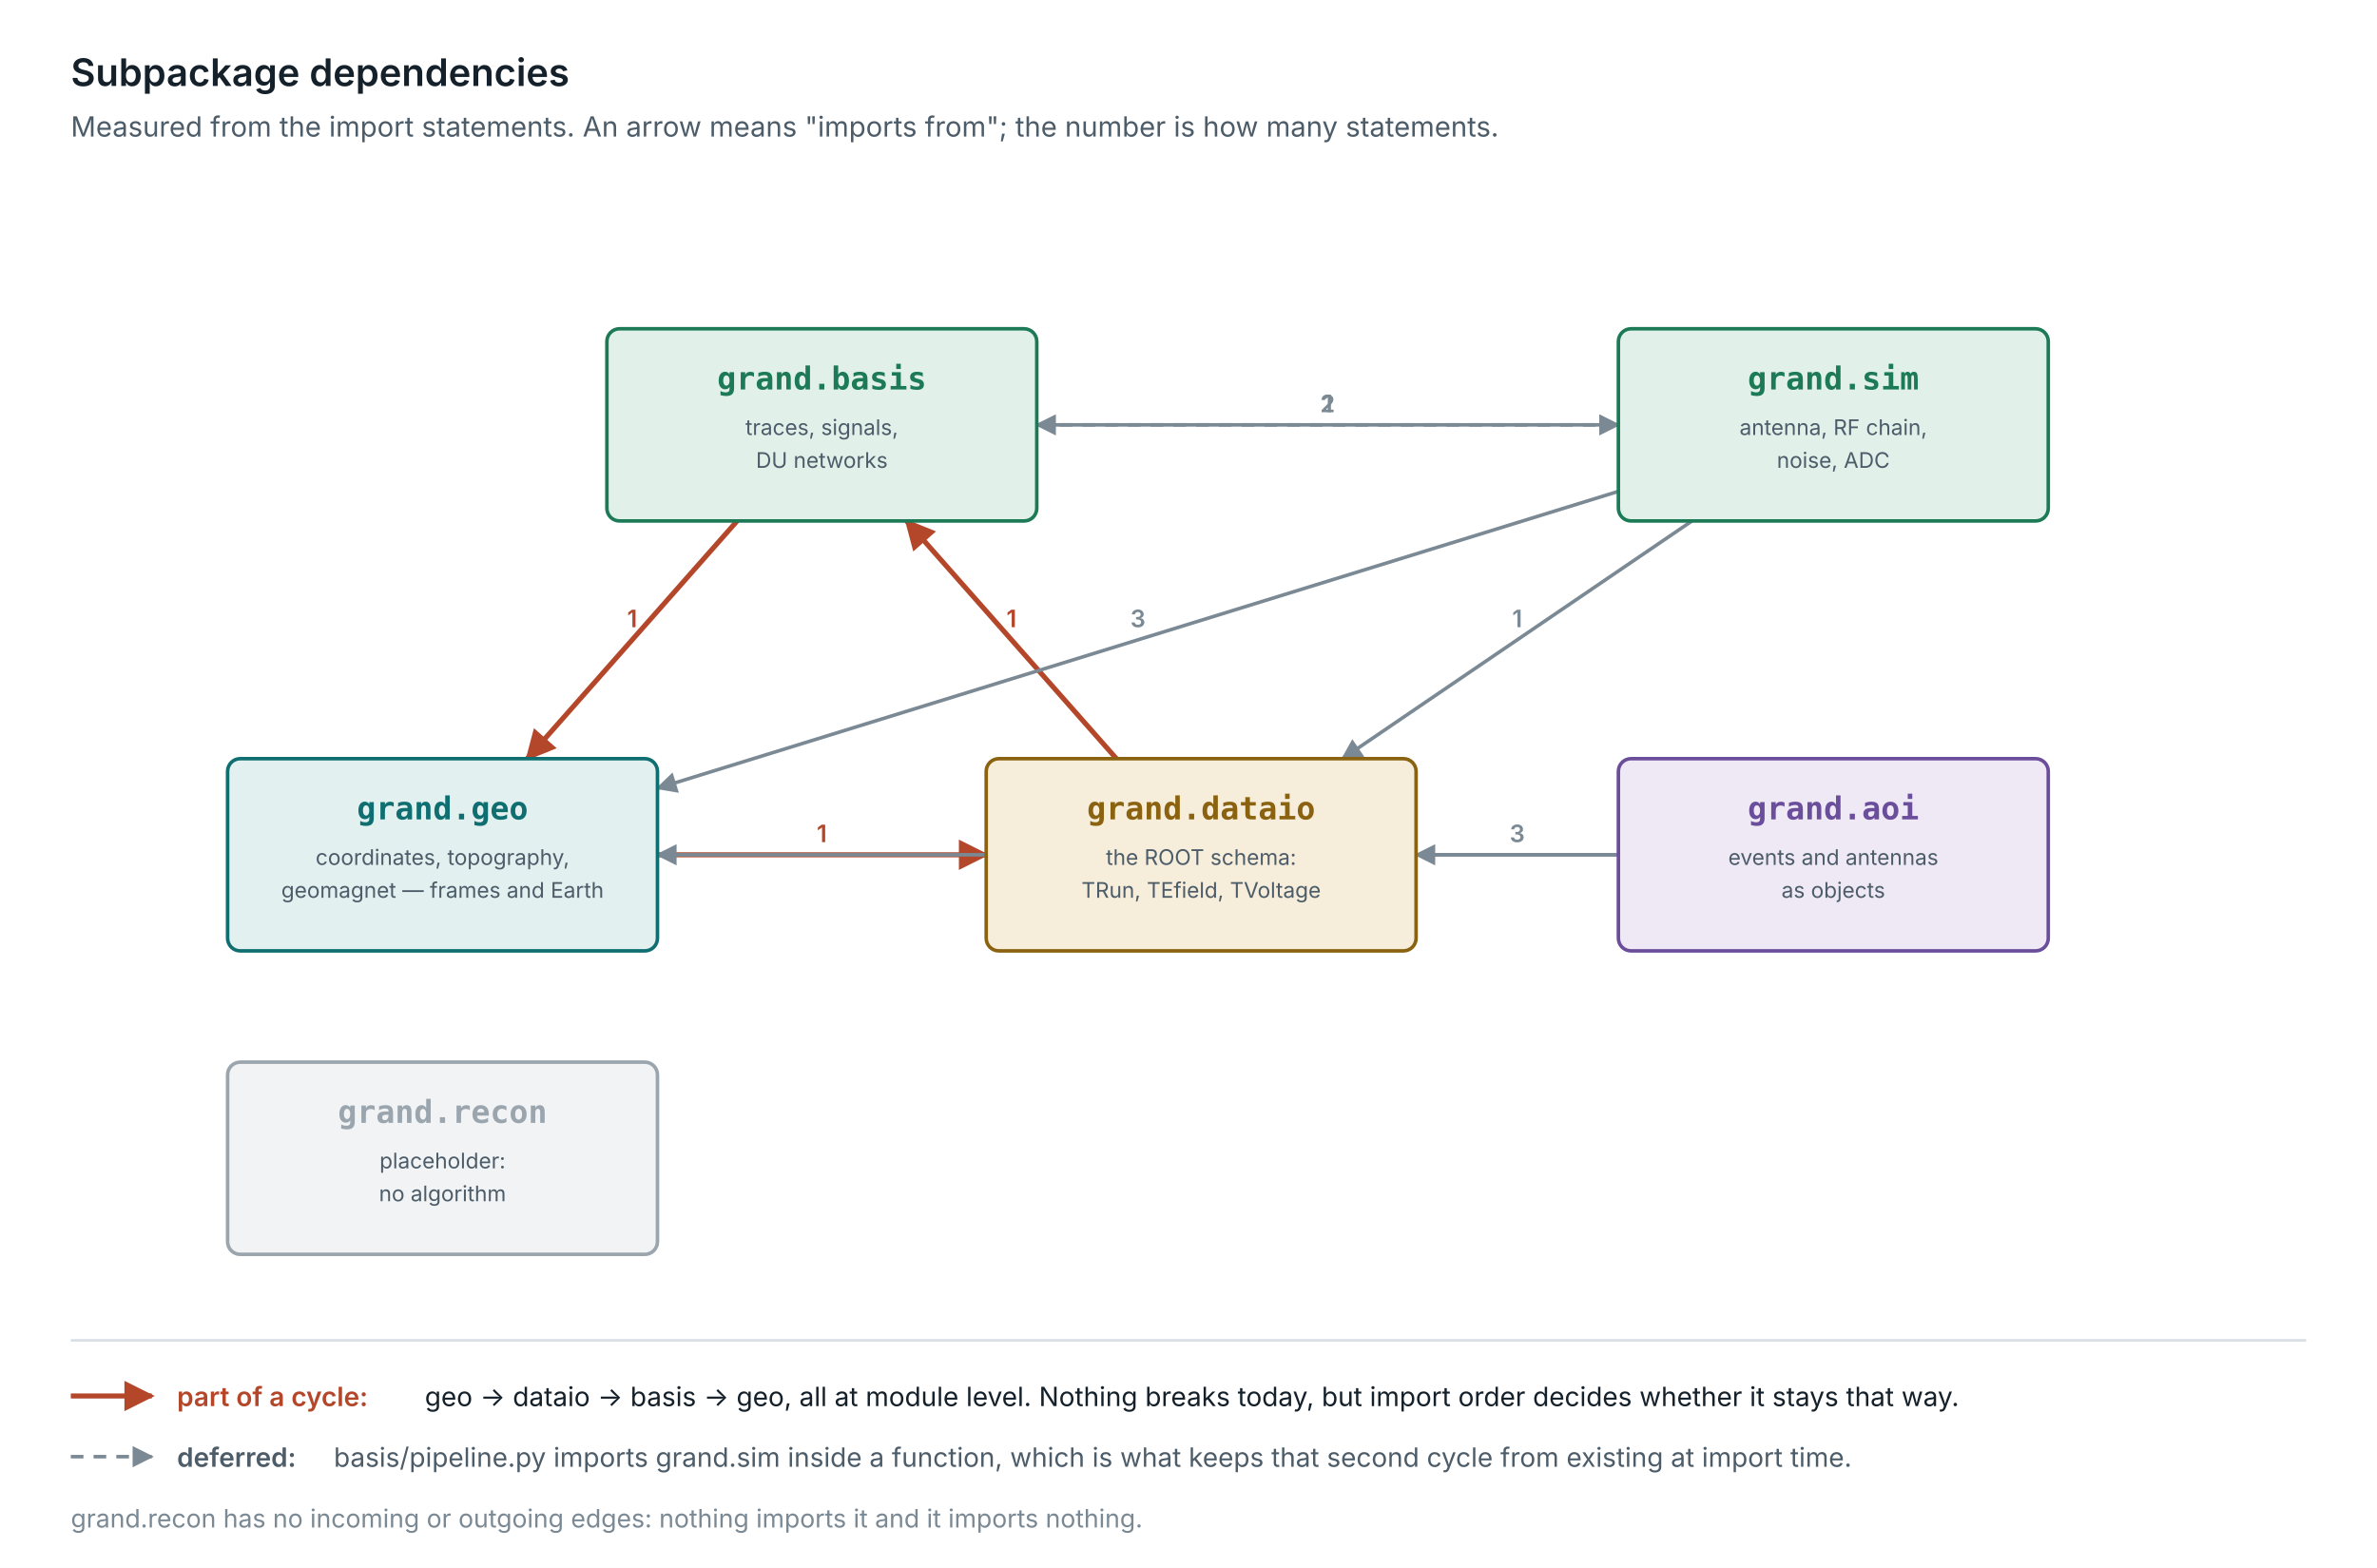
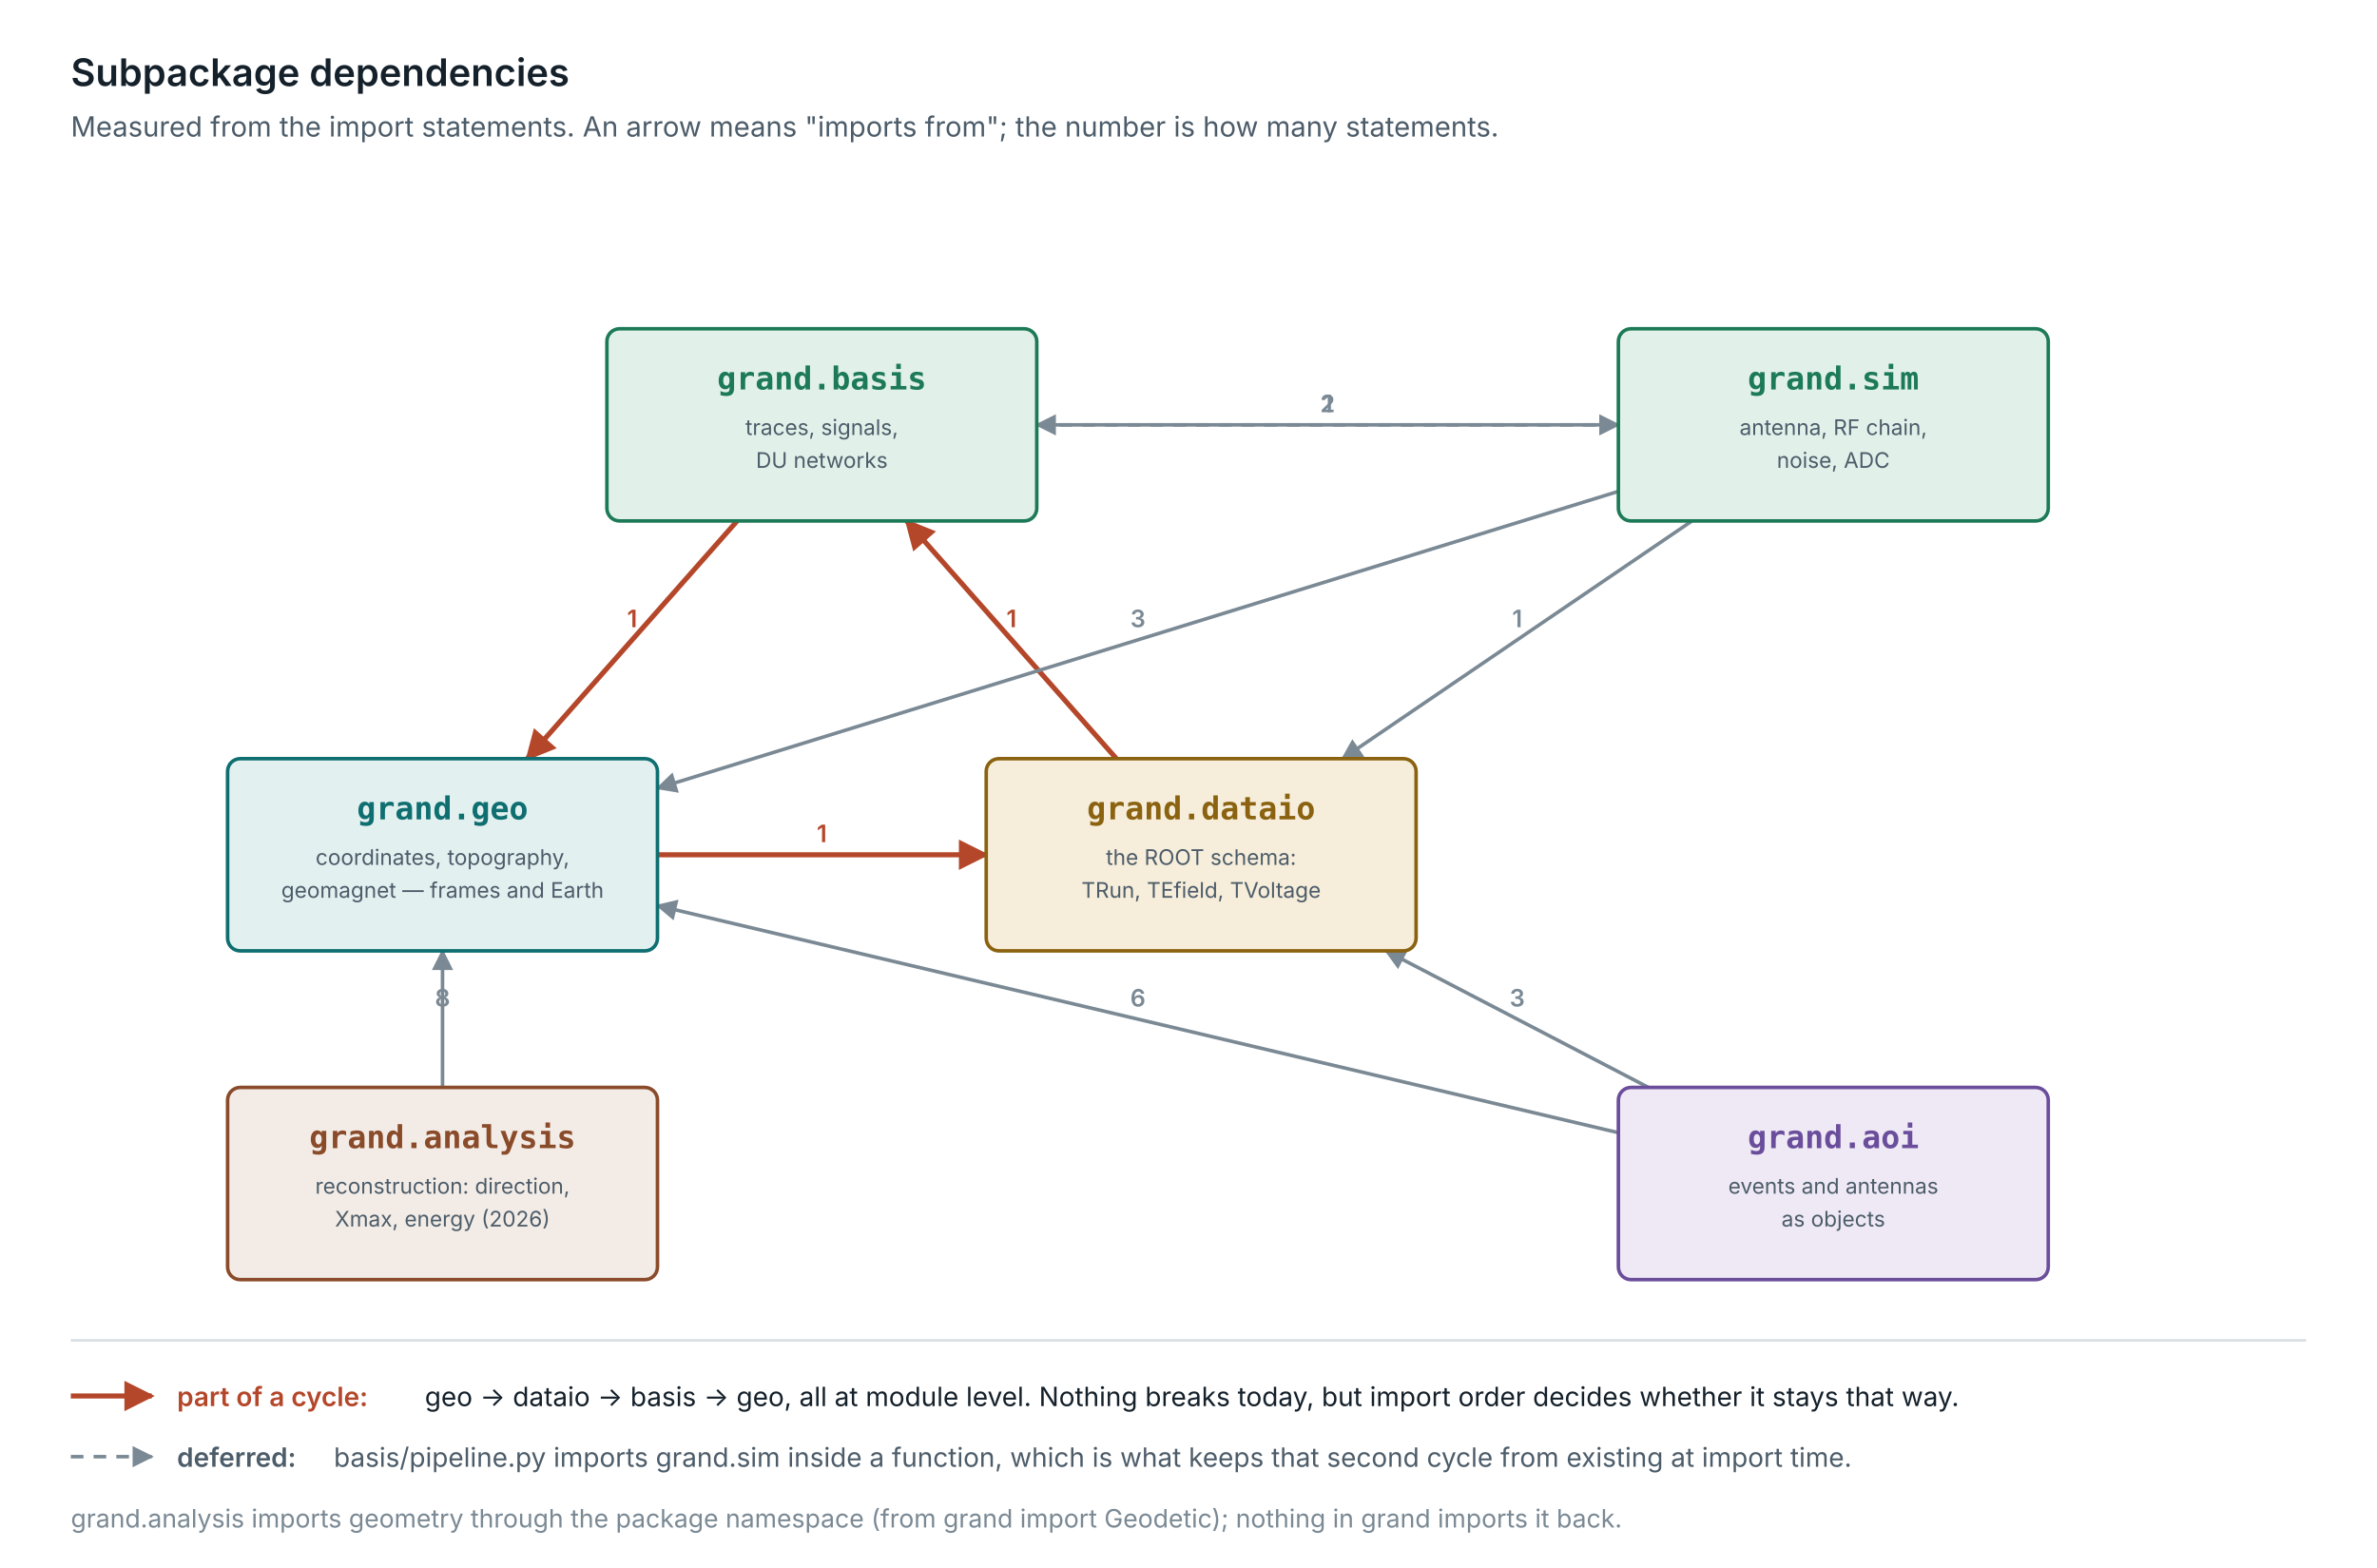
<svg xmlns="http://www.w3.org/2000/svg" viewBox="0 0 940 620" width="940" height="620" font-family="Inter, Helvetica, Arial, sans-serif">
  <defs>
    <marker id="a" viewBox="0 0 10 10" refX="9" refY="5" markerWidth="6" markerHeight="6" orient="auto-start-reverse">
      <path d="M0,0 L10,5 L0,10 z" fill="#7A8994" />
    </marker>
    <marker id="c" viewBox="0 0 10 10" refX="9" refY="5" markerWidth="6" markerHeight="6" orient="auto-start-reverse">
      <path d="M0,0 L10,5 L0,10 z" fill="#B4472A" />
    </marker>
  </defs>
  <rect width="940" height="620" fill="#FFFFFF" />
  <text x="28.0" y="34.0" font-size="15" fill="#14202A" text-anchor="start" font-weight="600">Subpackage dependencies</text>
  <text x="28.0" y="54.0" font-size="11" fill="#4C5C69" text-anchor="start" font-weight="400">Measured from the import statements. An arrow means "imports from"; the number is how many statements.</text>
  <line x1="260.0" y1="338.0" x2="390.0" y2="338.0" stroke="#B4472A" stroke-width="2.0" marker-end="url(#c)" />
  <text x="325.0" y="333.0" font-size="9.5" fill="#B4472A" text-anchor="middle" font-weight="600">1</text>
  <line x1="441.5" y1="300.0" x2="358.5" y2="206.0" stroke="#B4472A" stroke-width="2.0" marker-end="url(#c)" />
  <text x="400.0" y="248.0" font-size="9.5" fill="#B4472A" text-anchor="middle" font-weight="600">1</text>
  <line x1="291.5" y1="206.0" x2="208.5" y2="300.0" stroke="#B4472A" stroke-width="2.0" marker-end="url(#c)" />
  <text x="250.0" y="248.0" font-size="9.5" fill="#B4472A" text-anchor="middle" font-weight="600">1</text>
  <line x1="640.0" y1="194.3" x2="260.0" y2="311.7" stroke="#7A8994" stroke-width="1.4" marker-end="url(#a)" />
  <text x="450.0" y="248.0" font-size="9.5" fill="#7A8994" text-anchor="middle" font-weight="600">3</text>
  <line x1="640.0" y1="168.0" x2="410.0" y2="168.0" stroke="#7A8994" stroke-width="1.4" marker-end="url(#a)" />
  <text x="525.0" y="163.0" font-size="9.5" fill="#7A8994" text-anchor="middle" font-weight="600">2</text>
  <line x1="669.1" y1="206.0" x2="530.9" y2="300.0" stroke="#7A8994" stroke-width="1.4" marker-end="url(#a)" />
  <text x="600.0" y="248.0" font-size="9.5" fill="#7A8994" text-anchor="middle" font-weight="600">1</text>
-   <line x1="640.0" y1="338.0" x2="560.0" y2="338.0" stroke="#7A8994" stroke-width="1.4" marker-end="url(#a)" />
-   <text x="600.0" y="333.0" font-size="9.5" fill="#7A8994" text-anchor="middle" font-weight="600">3</text>
-   <line x1="640.0" y1="338.0" x2="260.0" y2="338.0" stroke="#7A8994" stroke-width="1.4" marker-end="url(#a)" />
-   <text x="450.0" y="333.0" font-size="9.5" fill="#7A8994" text-anchor="middle" font-weight="600">1</text>
+   <line x1="651.9" y1="430.0" x2="548.1" y2="376.0" stroke="#7A8994" stroke-width="1.4" marker-end="url(#a)" />
+   <text x="600.0" y="398.0" font-size="9.5" fill="#7A8994" text-anchor="middle" font-weight="600">3</text>
+   <line x1="640.0" y1="447.9" x2="260.0" y2="358.1" stroke="#7A8994" stroke-width="1.4" marker-end="url(#a)" />
+   <text x="450.0" y="398.0" font-size="9.5" fill="#7A8994" text-anchor="middle" font-weight="600">6</text>
  <line x1="410.0" y1="168.0" x2="640.0" y2="168.0" stroke="#7A8994" stroke-width="1.4" marker-end="url(#a)" stroke-dasharray="5 4" />
  <text x="525.0" y="163.0" font-size="9.5" fill="#7A8994" text-anchor="middle" font-weight="600">1</text>
+   <line x1="175.0" y1="430.0" x2="175.0" y2="376.0" stroke="#7A8994" stroke-width="1.4" marker-end="url(#a)" />
+   <text x="175.0" y="398.0" font-size="9.5" fill="#7A8994" text-anchor="middle" font-weight="600">8</text>
  <rect x="90" y="300" width="170" height="76" rx="5" fill="#E2F0F0" stroke="#0E6E70" stroke-width="1.4" />
  <text x="175.0" y="324.0" font-size="12.5" fill="#0E6E70" text-anchor="middle" font-weight="600" font-family="IBM Plex Mono, monospace">grand.geo</text>
  <text x="175.0" y="342.0" font-size="8.5" fill="#4C5C69" text-anchor="middle" font-weight="400">coordinates, topography,</text>
  <text x="175.0" y="355.0" font-size="8.5" fill="#4C5C69" text-anchor="middle" font-weight="400">geomagnet — frames and Earth</text>
  <rect x="390" y="300" width="170" height="76" rx="5" fill="#F6EDDA" stroke="#8A6210" stroke-width="1.4" />
  <text x="475.0" y="324.0" font-size="12.5" fill="#8A6210" text-anchor="middle" font-weight="600" font-family="IBM Plex Mono, monospace">grand.dataio</text>
  <text x="475.0" y="342.0" font-size="8.5" fill="#4C5C69" text-anchor="middle" font-weight="400">the ROOT schema:</text>
  <text x="475.0" y="355.0" font-size="8.5" fill="#4C5C69" text-anchor="middle" font-weight="400">TRun, TEfield, TVoltage</text>
  <rect x="240" y="130" width="170" height="76" rx="5" fill="#E1F1EA" stroke="#1D7A57" stroke-width="1.4" />
  <text x="325.0" y="154.0" font-size="12.5" fill="#1D7A57" text-anchor="middle" font-weight="600" font-family="IBM Plex Mono, monospace">grand.basis</text>
  <text x="325.0" y="172.0" font-size="8.5" fill="#4C5C69" text-anchor="middle" font-weight="400">traces, signals,</text>
  <text x="325.0" y="185.0" font-size="8.5" fill="#4C5C69" text-anchor="middle" font-weight="400">DU networks</text>
  <rect x="640" y="130" width="170" height="76" rx="5" fill="#E1F1EA" stroke="#1D7A57" stroke-width="1.4" />
  <text x="725.0" y="154.0" font-size="12.5" fill="#1D7A57" text-anchor="middle" font-weight="600" font-family="IBM Plex Mono, monospace">grand.sim</text>
  <text x="725.0" y="172.0" font-size="8.5" fill="#4C5C69" text-anchor="middle" font-weight="400">antenna, RF chain,</text>
  <text x="725.0" y="185.0" font-size="8.5" fill="#4C5C69" text-anchor="middle" font-weight="400">noise, ADC</text>
-   <rect x="640" y="300" width="170" height="76" rx="5" fill="#EFE9F5" stroke="#6B4E9B" stroke-width="1.4" />
-   <text x="725.0" y="324.0" font-size="12.5" fill="#6B4E9B" text-anchor="middle" font-weight="600" font-family="IBM Plex Mono, monospace">grand.aoi</text>
-   <text x="725.0" y="342.0" font-size="8.5" fill="#4C5C69" text-anchor="middle" font-weight="400">events and antennas</text>
-   <text x="725.0" y="355.0" font-size="8.5" fill="#4C5C69" text-anchor="middle" font-weight="400">as objects</text>
-   <rect x="90" y="420" width="170" height="76" rx="5" fill="#F2F3F5" stroke="#9AA5AE" stroke-width="1.4" />
-   <text x="175.0" y="444.0" font-size="12.5" fill="#9AA5AE" text-anchor="middle" font-weight="600" font-family="IBM Plex Mono, monospace">grand.recon</text>
-   <text x="175.0" y="462.0" font-size="8.5" fill="#4C5C69" text-anchor="middle" font-weight="400">placeholder:</text>
-   <text x="175.0" y="475.0" font-size="8.5" fill="#4C5C69" text-anchor="middle" font-weight="400">no algorithm</text>
+   <rect x="640" y="430" width="170" height="76" rx="5" fill="#EFE9F5" stroke="#6B4E9B" stroke-width="1.4" />
+   <text x="725.0" y="454.0" font-size="12.5" fill="#6B4E9B" text-anchor="middle" font-weight="600" font-family="IBM Plex Mono, monospace">grand.aoi</text>
+   <text x="725.0" y="472.0" font-size="8.5" fill="#4C5C69" text-anchor="middle" font-weight="400">events and antennas</text>
+   <text x="725.0" y="485.0" font-size="8.5" fill="#4C5C69" text-anchor="middle" font-weight="400">as objects</text>
+   <rect x="90" y="430" width="170" height="76" rx="5" fill="#F3ECE6" stroke="#8A4B2A" stroke-width="1.4" />
+   <text x="175.0" y="454.0" font-size="12.5" fill="#8A4B2A" text-anchor="middle" font-weight="600" font-family="IBM Plex Mono, monospace">grand.analysis</text>
+   <text x="175.0" y="472.0" font-size="8.5" fill="#4C5C69" text-anchor="middle" font-weight="400">reconstruction: direction,</text>
+   <text x="175.0" y="485.0" font-size="8.5" fill="#4C5C69" text-anchor="middle" font-weight="400">Xmax, energy (2026)</text>
  <line x1="28" y1="530" x2="912" y2="530" stroke="#D8DEE3" />
  <line x1="28" y1="552" x2="60" y2="552" stroke="#B4472A" stroke-width="2" marker-end="url(#c)" />
  <text x="70.0" y="556.0" font-size="10.5" fill="#B4472A" text-anchor="start" font-weight="600">part of a cycle:</text>
  <text x="168.0" y="556.0" font-size="10.5" fill="#14202A" text-anchor="start" font-weight="400">geo → dataio → basis → geo, all at module level. Nothing breaks today, but import order decides whether it stays that way.</text>
  <line x1="28" y1="576" x2="60" y2="576" stroke="#7A8994" stroke-width="1.4" stroke-dasharray="5 4" marker-end="url(#a)" />
  <text x="70.0" y="580.0" font-size="10.5" fill="#4C5C69" text-anchor="start" font-weight="600">deferred:</text>
  <text x="132.0" y="580.0" font-size="10.5" fill="#4C5C69" text-anchor="start" font-weight="400">basis/pipeline.py imports grand.sim inside a function, which is what keeps that second cycle from existing at import time.</text>
-   <text x="28.0" y="604.0" font-size="10" fill="#7A8994" text-anchor="start" font-weight="400">grand.recon has no incoming or outgoing edges: nothing imports it and it imports nothing.</text>
+   <text x="28.0" y="604.0" font-size="10" fill="#7A8994" text-anchor="start" font-weight="400">grand.analysis imports geometry through the package namespace (from grand import Geodetic); nothing in grand imports it back.</text>
</svg>
